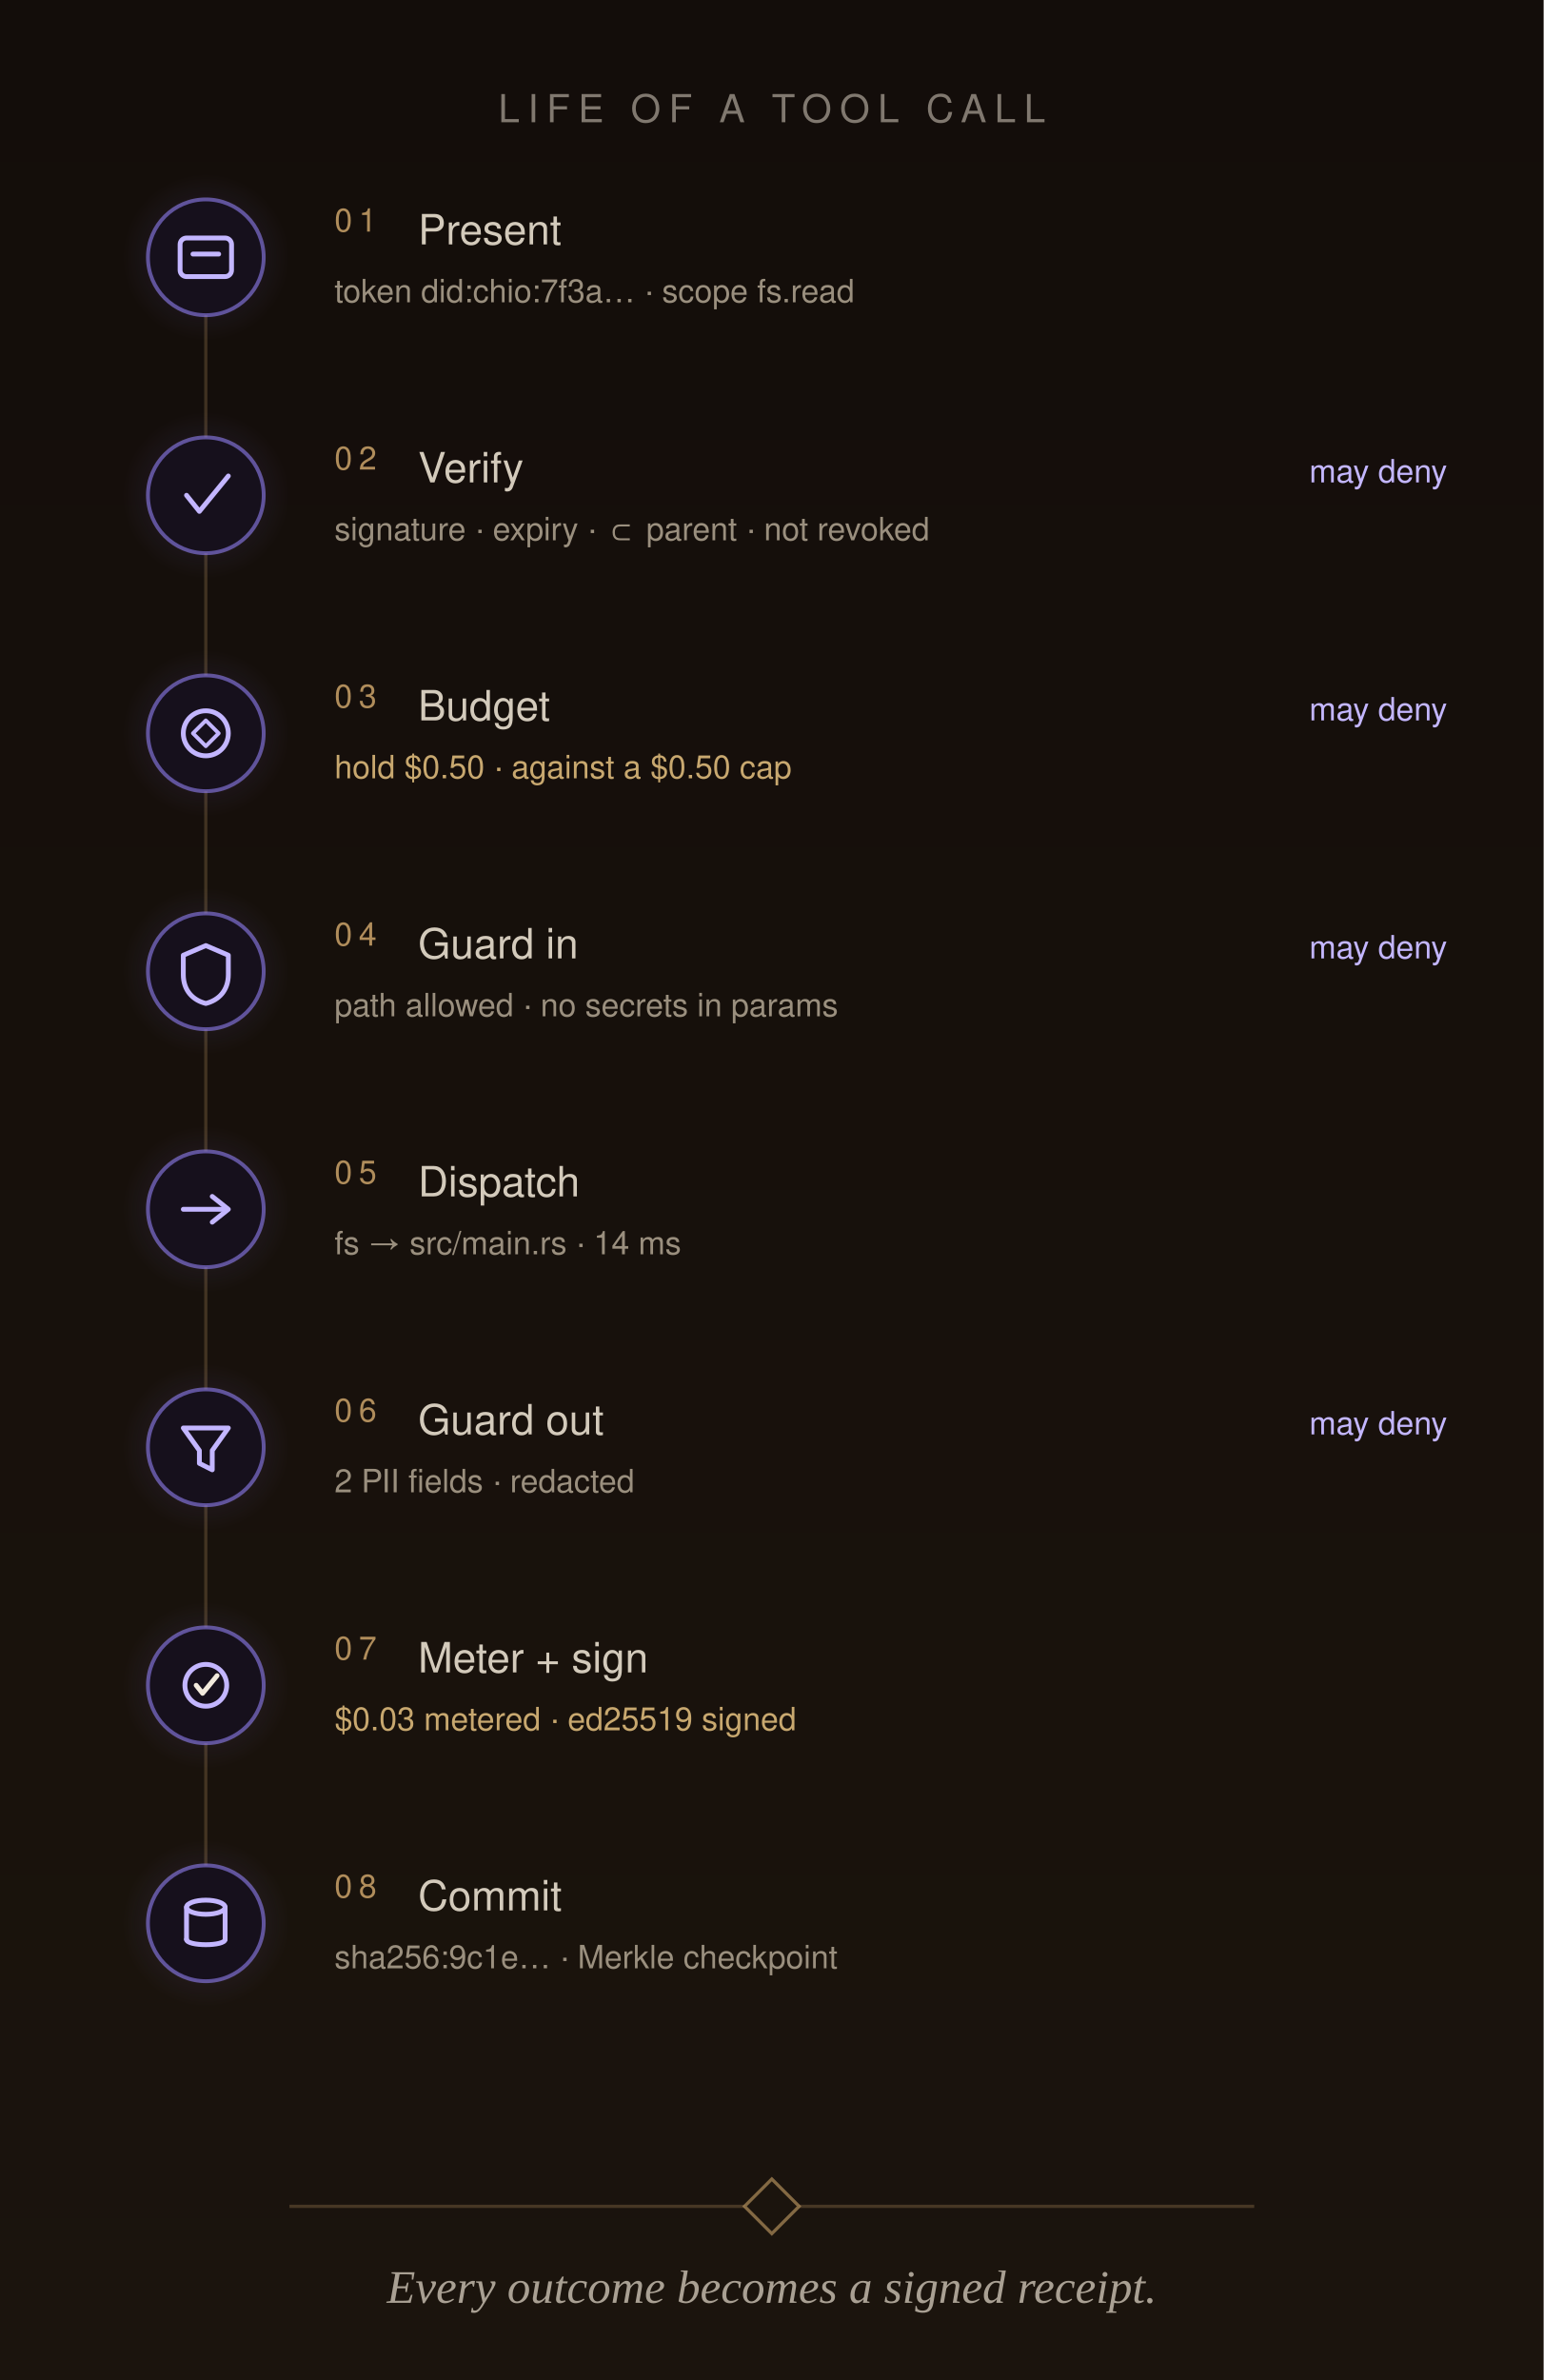
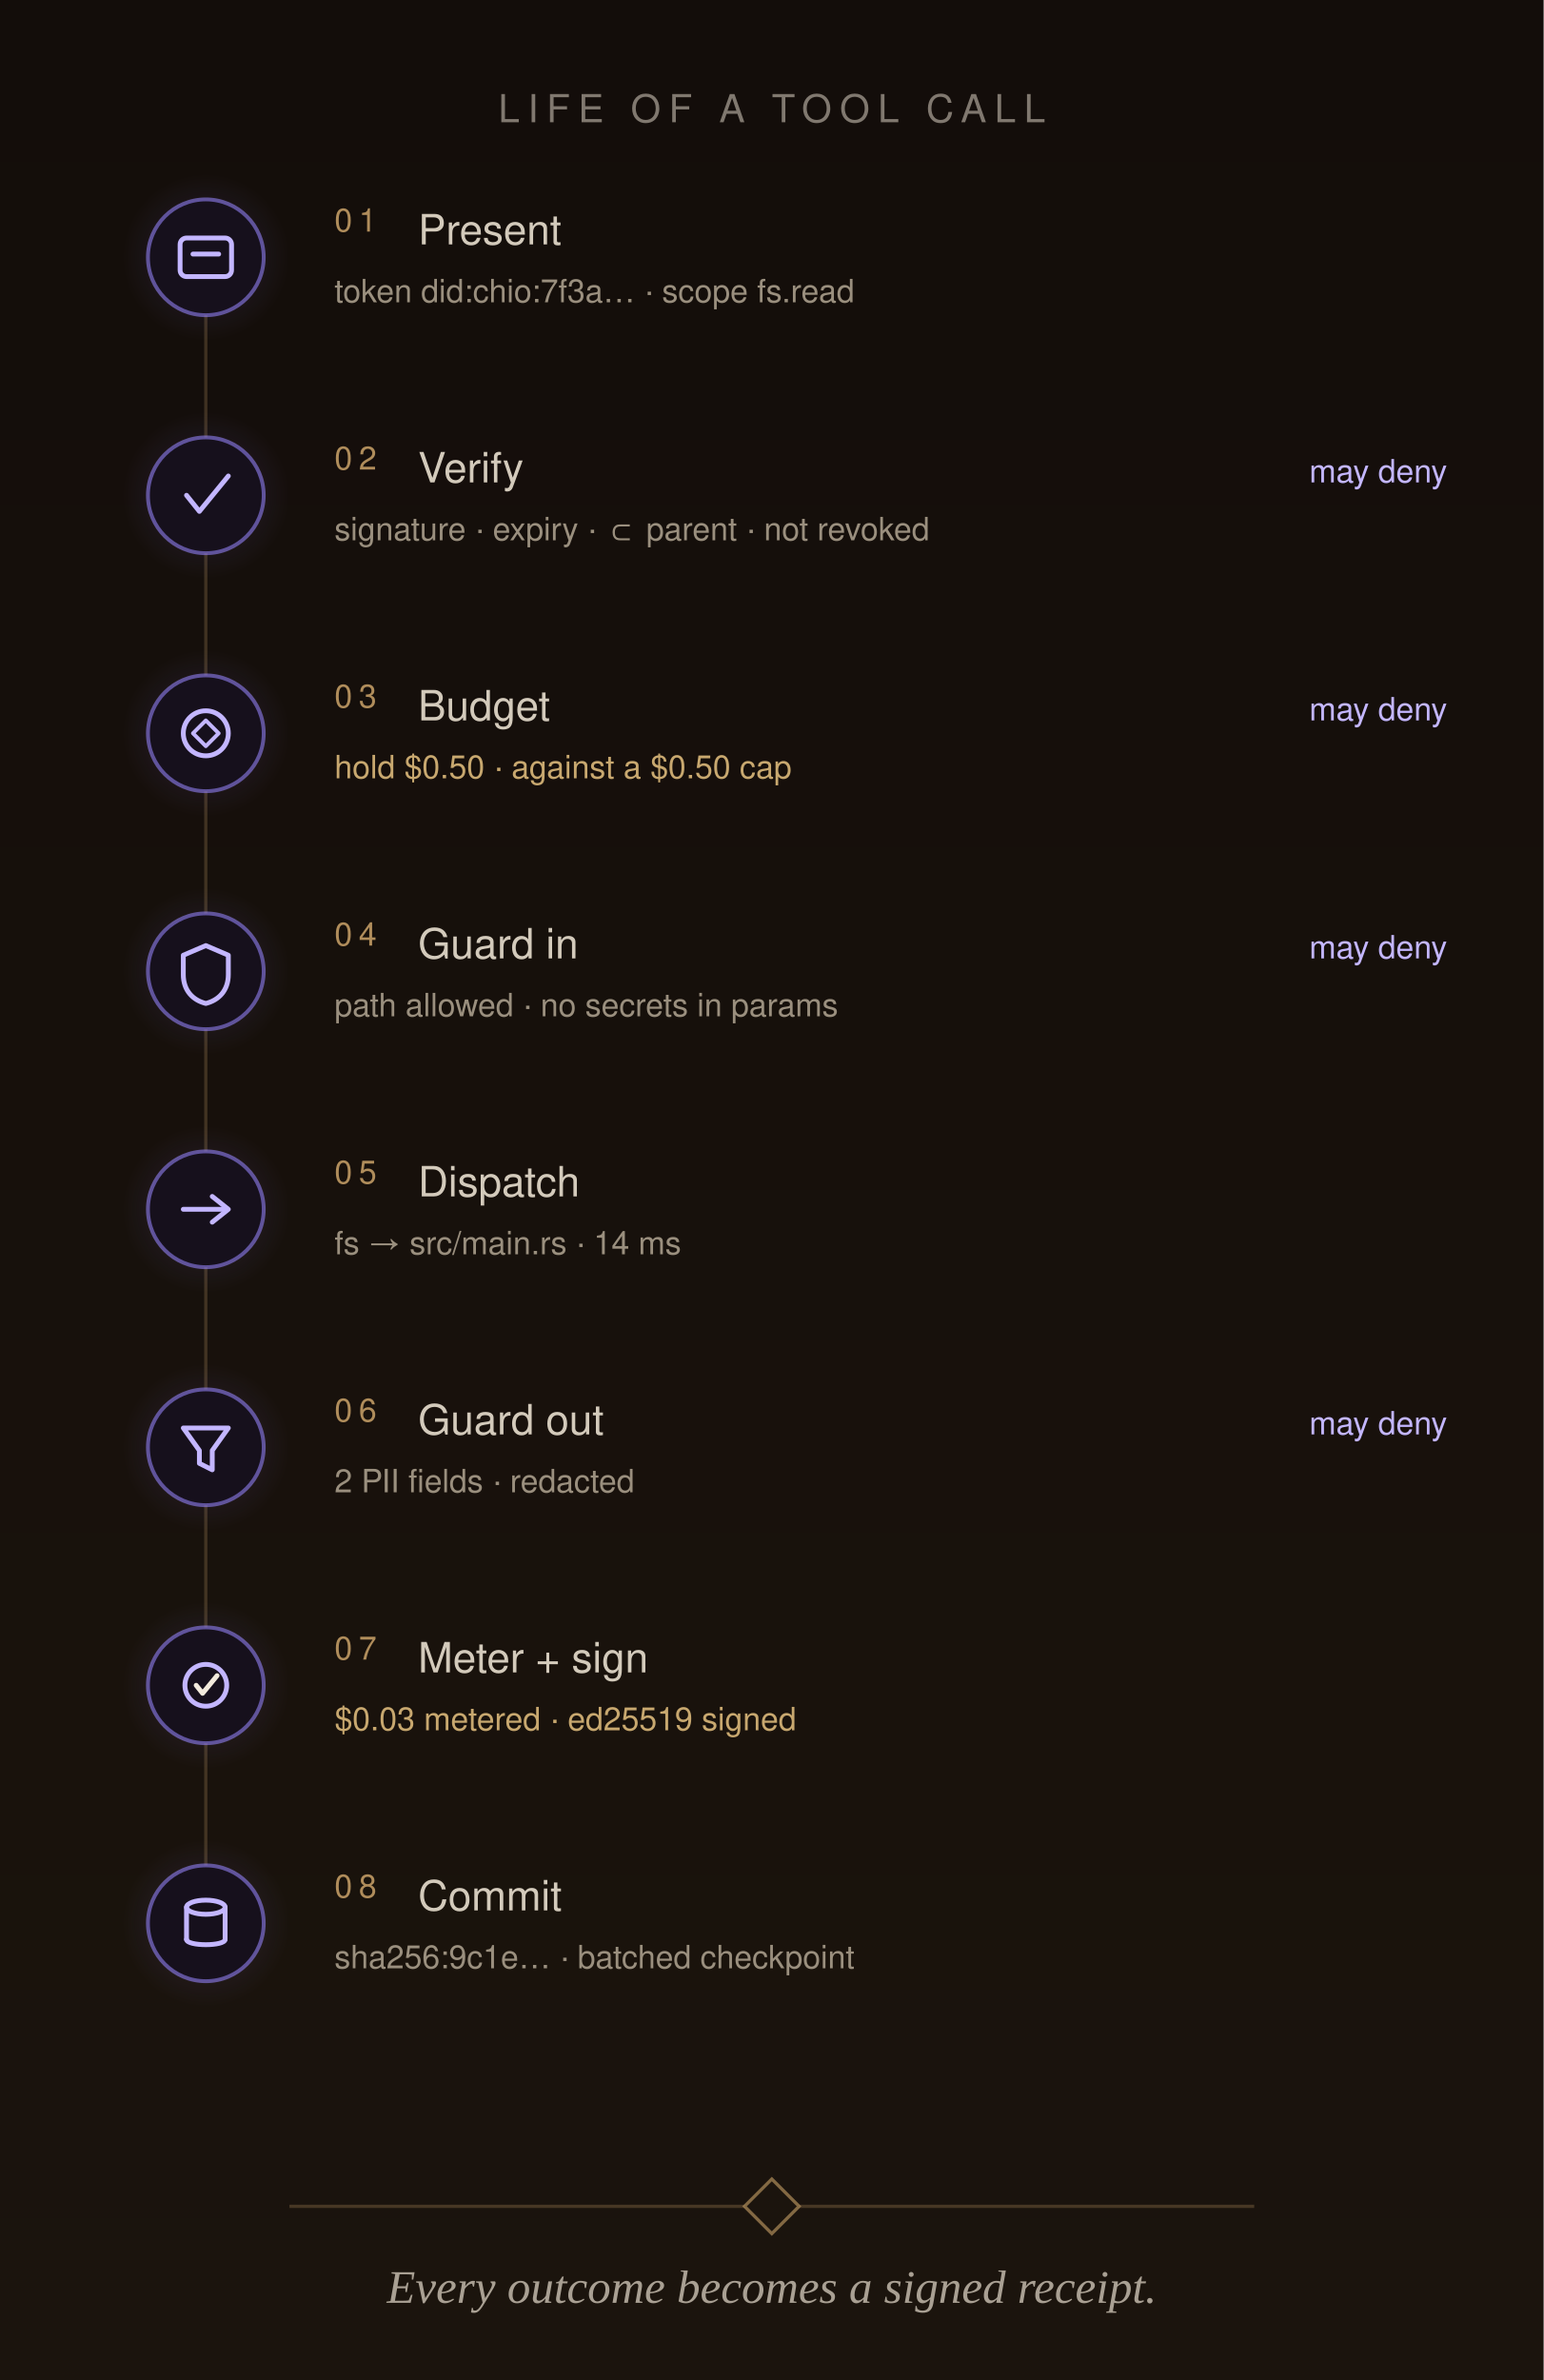
<svg xmlns="http://www.w3.org/2000/svg" viewBox="0 0 480 740" width="480" height="740" role="img" aria-label="Life of a tool call in Chio, stacked for small screens.">
  <defs>
    <linearGradient id="lcmbg" x1="0" y1="0" x2="0" y2="1">
      <stop offset="0" stop-color="#130d0a" />
      <stop offset="1" stop-color="#1b140d" />
    </linearGradient>
    <radialGradient id="lcmglow" cx="50%" cy="50%" r="50%">
      <stop offset="0" stop-color="#8f7ff2" stop-opacity="0.32" />
      <stop offset="0.6" stop-color="#8f7ff2" stop-opacity="0.07" />
      <stop offset="1" stop-color="#8f7ff2" stop-opacity="0" />
    </radialGradient>
    <radialGradient id="lcmkglow" cx="50%" cy="50%" r="50%">
      <stop offset="0" stop-color="#8f7ff2" stop-opacity="0.28" />
      <stop offset="0.65" stop-color="#8f7ff2" stop-opacity="0.06" />
      <stop offset="1" stop-color="#8f7ff2" stop-opacity="0" />
    </radialGradient>
  </defs>
  <rect width="480" height="740" fill="url(#lcmbg)" />
  <text x="240.0" y="38" text-anchor="middle" font-family="-apple-system, 'Segoe UI', Helvetica, Arial, sans-serif" font-size="12" letter-spacing="2.5" fill="#d8cfc0" fill-opacity="0.55">LIFE OF A TOOL CALL</text>
  <path d="M64 80 V598" stroke="#b08d5b" stroke-opacity="0.28" stroke-width="1" />
  <circle cx="64" cy="80" r="26" fill="url(#lcmglow)" />
  <circle cx="64" cy="154" r="26" fill="url(#lcmglow)" />
  <circle cx="64" cy="228" r="26" fill="url(#lcmglow)" />
  <circle cx="64" cy="302" r="26" fill="url(#lcmglow)" />
  <circle cx="64" cy="376" r="26" fill="url(#lcmglow)" />
  <circle cx="64" cy="450" r="26" fill="url(#lcmglow)" />
  <circle cx="64" cy="524" r="26" fill="url(#lcmglow)" />
  <circle cx="64" cy="598" r="26" fill="url(#lcmglow)" />
  <g fill="#16101c" stroke="#8f7ff2" stroke-opacity="0.6" stroke-width="1.2">
    <circle cx="64" cy="80" r="18" />
    <circle cx="64" cy="154" r="18" />
    <circle cx="64" cy="228" r="18" />
    <circle cx="64" cy="302" r="18" />
    <circle cx="64" cy="376" r="18" />
    <circle cx="64" cy="450" r="18" />
    <circle cx="64" cy="524" r="18" />
    <circle cx="64" cy="598" r="18" />
  </g>
  <g fill="none" stroke="#c3b6ff" stroke-width="1.5" stroke-linecap="round" stroke-linejoin="round">
    <g transform="translate(64,80)">
      <rect x="-8" y="-6" width="16" height="12" rx="2" />
      <path d="M-4 -1 H4" />
    </g>
    <g transform="translate(64,154)">
      <path d="M-6 0 L-2 5 L7 -6" />
    </g>
    <g transform="translate(64,228)">
      <circle cx="0" cy="0" r="7" />
      <path d="M0 -4 L4 0 L0 4 L-4 0 Z" stroke-width="1.2" />
    </g>
    <g transform="translate(64,302)">
      <path d="M0 -8 L7 -5 L7 1 C7 6 4 9 0 10 C-4 9 -7 6 -7 1 L-7 -5 Z" />
    </g>
    <g transform="translate(64,376)">
      <path d="M-7 0 H6" />
      <path d="M2 -4 L7 0 L2 4" />
    </g>
    <g transform="translate(64,450)">
      <path d="M-7 -6 H7 L2 1 V7 L-2 5 V1 Z" />
    </g>
    <g transform="translate(64,524)">
      <circle cx="0" cy="0" r="6.5" />
      <path d="M-3 0 L-1 2.5 L3.5 -3" stroke="#f2eadc" />
    </g>
    <g transform="translate(64,598)">
      <ellipse cx="0" cy="-5" rx="6" ry="2.2" />
      <path d="M-6 -5 V5" />
      <path d="M6 -5 V5" />
      <path d="M-6 5 C-6 7.2 6 7.2 6 5" />
    </g>
  </g>
  <text x="104" y="72" text-anchor="start" font-family="-apple-system, 'Segoe UI', Helvetica, Arial, sans-serif" font-size="10" letter-spacing="2" fill="#b08d5b">01</text>
  <text x="130" y="76" font-family="-apple-system, 'Segoe UI', Helvetica, Arial, sans-serif" font-size="13" fill="#d3cabb">Present</text>
  <text x="104" y="94" text-anchor="start" font-family="-apple-system, 'Segoe UI', Helvetica, Arial, sans-serif" font-size="10" fill="#9a8f7e">token did:chio:7f3a… · scope fs.read</text>
  <text x="104" y="146" text-anchor="start" font-family="-apple-system, 'Segoe UI', Helvetica, Arial, sans-serif" font-size="10" letter-spacing="2" fill="#b08d5b">02</text>
  <text x="130" y="150" font-family="-apple-system, 'Segoe UI', Helvetica, Arial, sans-serif" font-size="13" fill="#d3cabb">Verify</text>
  <text x="104" y="168" text-anchor="start" font-family="-apple-system, 'Segoe UI', Helvetica, Arial, sans-serif" font-size="10" fill="#9a8f7e">signature · expiry · ⊂ parent · not revoked</text>
  <text x="450" y="150" text-anchor="end" font-family="-apple-system, 'Segoe UI', Helvetica, Arial, sans-serif" font-size="10" fill="#c3b6ff">may deny</text>
  <text x="104" y="220" text-anchor="start" font-family="-apple-system, 'Segoe UI', Helvetica, Arial, sans-serif" font-size="10" letter-spacing="2" fill="#b08d5b">03</text>
  <text x="130" y="224" font-family="-apple-system, 'Segoe UI', Helvetica, Arial, sans-serif" font-size="13" fill="#d3cabb">Budget</text>
  <text x="104" y="242" text-anchor="start" font-family="-apple-system, 'Segoe UI', Helvetica, Arial, sans-serif" font-size="10" fill="#c8a86f">hold $0.50 · against a $0.50 cap</text>
  <text x="450" y="224" text-anchor="end" font-family="-apple-system, 'Segoe UI', Helvetica, Arial, sans-serif" font-size="10" fill="#c3b6ff">may deny</text>
  <text x="104" y="294" text-anchor="start" font-family="-apple-system, 'Segoe UI', Helvetica, Arial, sans-serif" font-size="10" letter-spacing="2" fill="#b08d5b">04</text>
  <text x="130" y="298" font-family="-apple-system, 'Segoe UI', Helvetica, Arial, sans-serif" font-size="13" fill="#d3cabb">Guard in</text>
  <text x="104" y="316" text-anchor="start" font-family="-apple-system, 'Segoe UI', Helvetica, Arial, sans-serif" font-size="10" fill="#9a8f7e">path allowed · no secrets in params</text>
  <text x="450" y="298" text-anchor="end" font-family="-apple-system, 'Segoe UI', Helvetica, Arial, sans-serif" font-size="10" fill="#c3b6ff">may deny</text>
  <text x="104" y="368" text-anchor="start" font-family="-apple-system, 'Segoe UI', Helvetica, Arial, sans-serif" font-size="10" letter-spacing="2" fill="#b08d5b">05</text>
  <text x="130" y="372" font-family="-apple-system, 'Segoe UI', Helvetica, Arial, sans-serif" font-size="13" fill="#d3cabb">Dispatch</text>
  <text x="104" y="390" text-anchor="start" font-family="-apple-system, 'Segoe UI', Helvetica, Arial, sans-serif" font-size="10" fill="#9a8f7e">fs → src/main.rs · 14 ms</text>
  <text x="104" y="442" text-anchor="start" font-family="-apple-system, 'Segoe UI', Helvetica, Arial, sans-serif" font-size="10" letter-spacing="2" fill="#b08d5b">06</text>
  <text x="130" y="446" font-family="-apple-system, 'Segoe UI', Helvetica, Arial, sans-serif" font-size="13" fill="#d3cabb">Guard out</text>
  <text x="104" y="464" text-anchor="start" font-family="-apple-system, 'Segoe UI', Helvetica, Arial, sans-serif" font-size="10" fill="#9a8f7e">2 PII fields · redacted</text>
  <text x="450" y="446" text-anchor="end" font-family="-apple-system, 'Segoe UI', Helvetica, Arial, sans-serif" font-size="10" fill="#c3b6ff">may deny</text>
  <text x="104" y="516" text-anchor="start" font-family="-apple-system, 'Segoe UI', Helvetica, Arial, sans-serif" font-size="10" letter-spacing="2" fill="#b08d5b">07</text>
  <text x="130" y="520" font-family="-apple-system, 'Segoe UI', Helvetica, Arial, sans-serif" font-size="13" fill="#d3cabb">Meter + sign</text>
  <text x="104" y="538" text-anchor="start" font-family="-apple-system, 'Segoe UI', Helvetica, Arial, sans-serif" font-size="10" fill="#c8a86f">$0.03 metered · ed25519 signed</text>
  <text x="104" y="590" text-anchor="start" font-family="-apple-system, 'Segoe UI', Helvetica, Arial, sans-serif" font-size="10" letter-spacing="2" fill="#b08d5b">08</text>
  <text x="130" y="594" font-family="-apple-system, 'Segoe UI', Helvetica, Arial, sans-serif" font-size="13" fill="#d3cabb">Commit</text>
-   <text x="104" y="612" text-anchor="start" font-family="-apple-system, 'Segoe UI', Helvetica, Arial, sans-serif" font-size="10" fill="#9a8f7e">sha256:9c1e… · Merkle checkpoint</text>
+   <text x="104" y="612" text-anchor="start" font-family="-apple-system, 'Segoe UI', Helvetica, Arial, sans-serif" font-size="10" fill="#9a8f7e">sha256:9c1e… · batched checkpoint</text>
  <path d="M90.0 686 H390.0" stroke="#b08d5b" stroke-opacity="0.3" stroke-width="1" />
  <rect x="234.0" y="680" width="12" height="12" transform="rotate(45 240.0 686)" fill="#1b140d" stroke="#b08d5b" stroke-opacity="0.7" />
  <text x="240.0" y="716" text-anchor="middle" font-family="Georgia, 'Times New Roman', serif" font-size="14.5" font-style="italic" fill="#d8cfc0" fill-opacity="0.75">Every outcome becomes a signed receipt.</text>
</svg>
